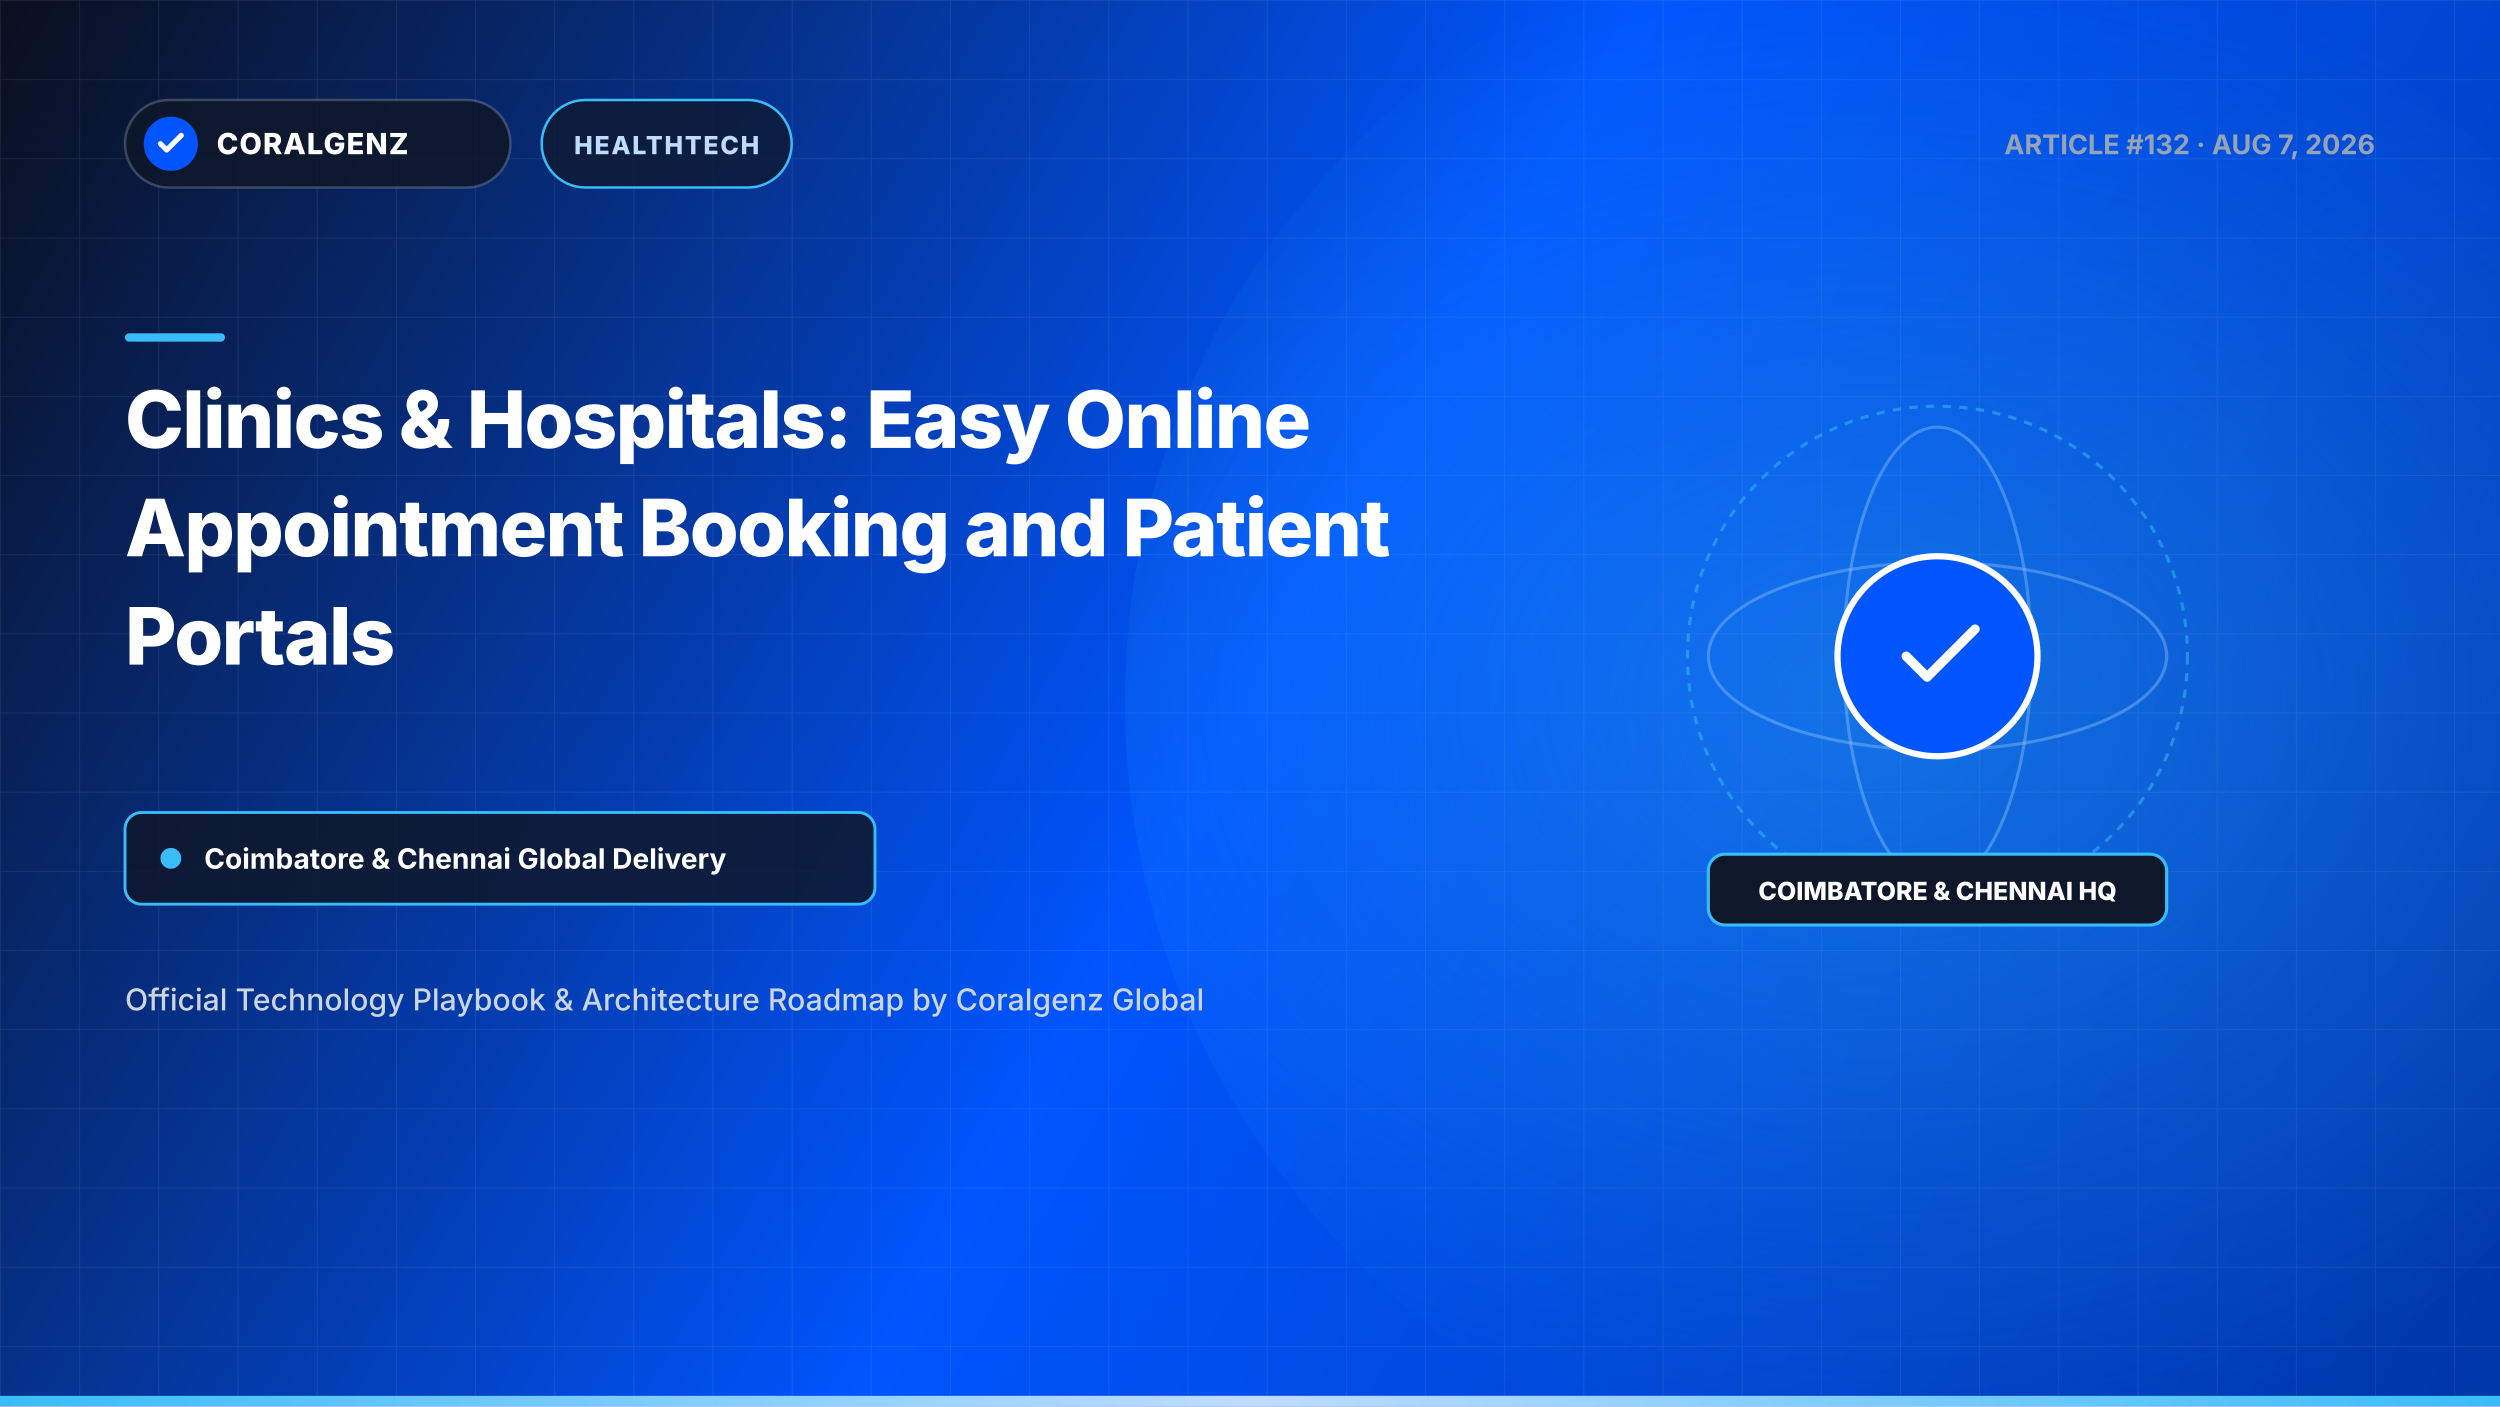
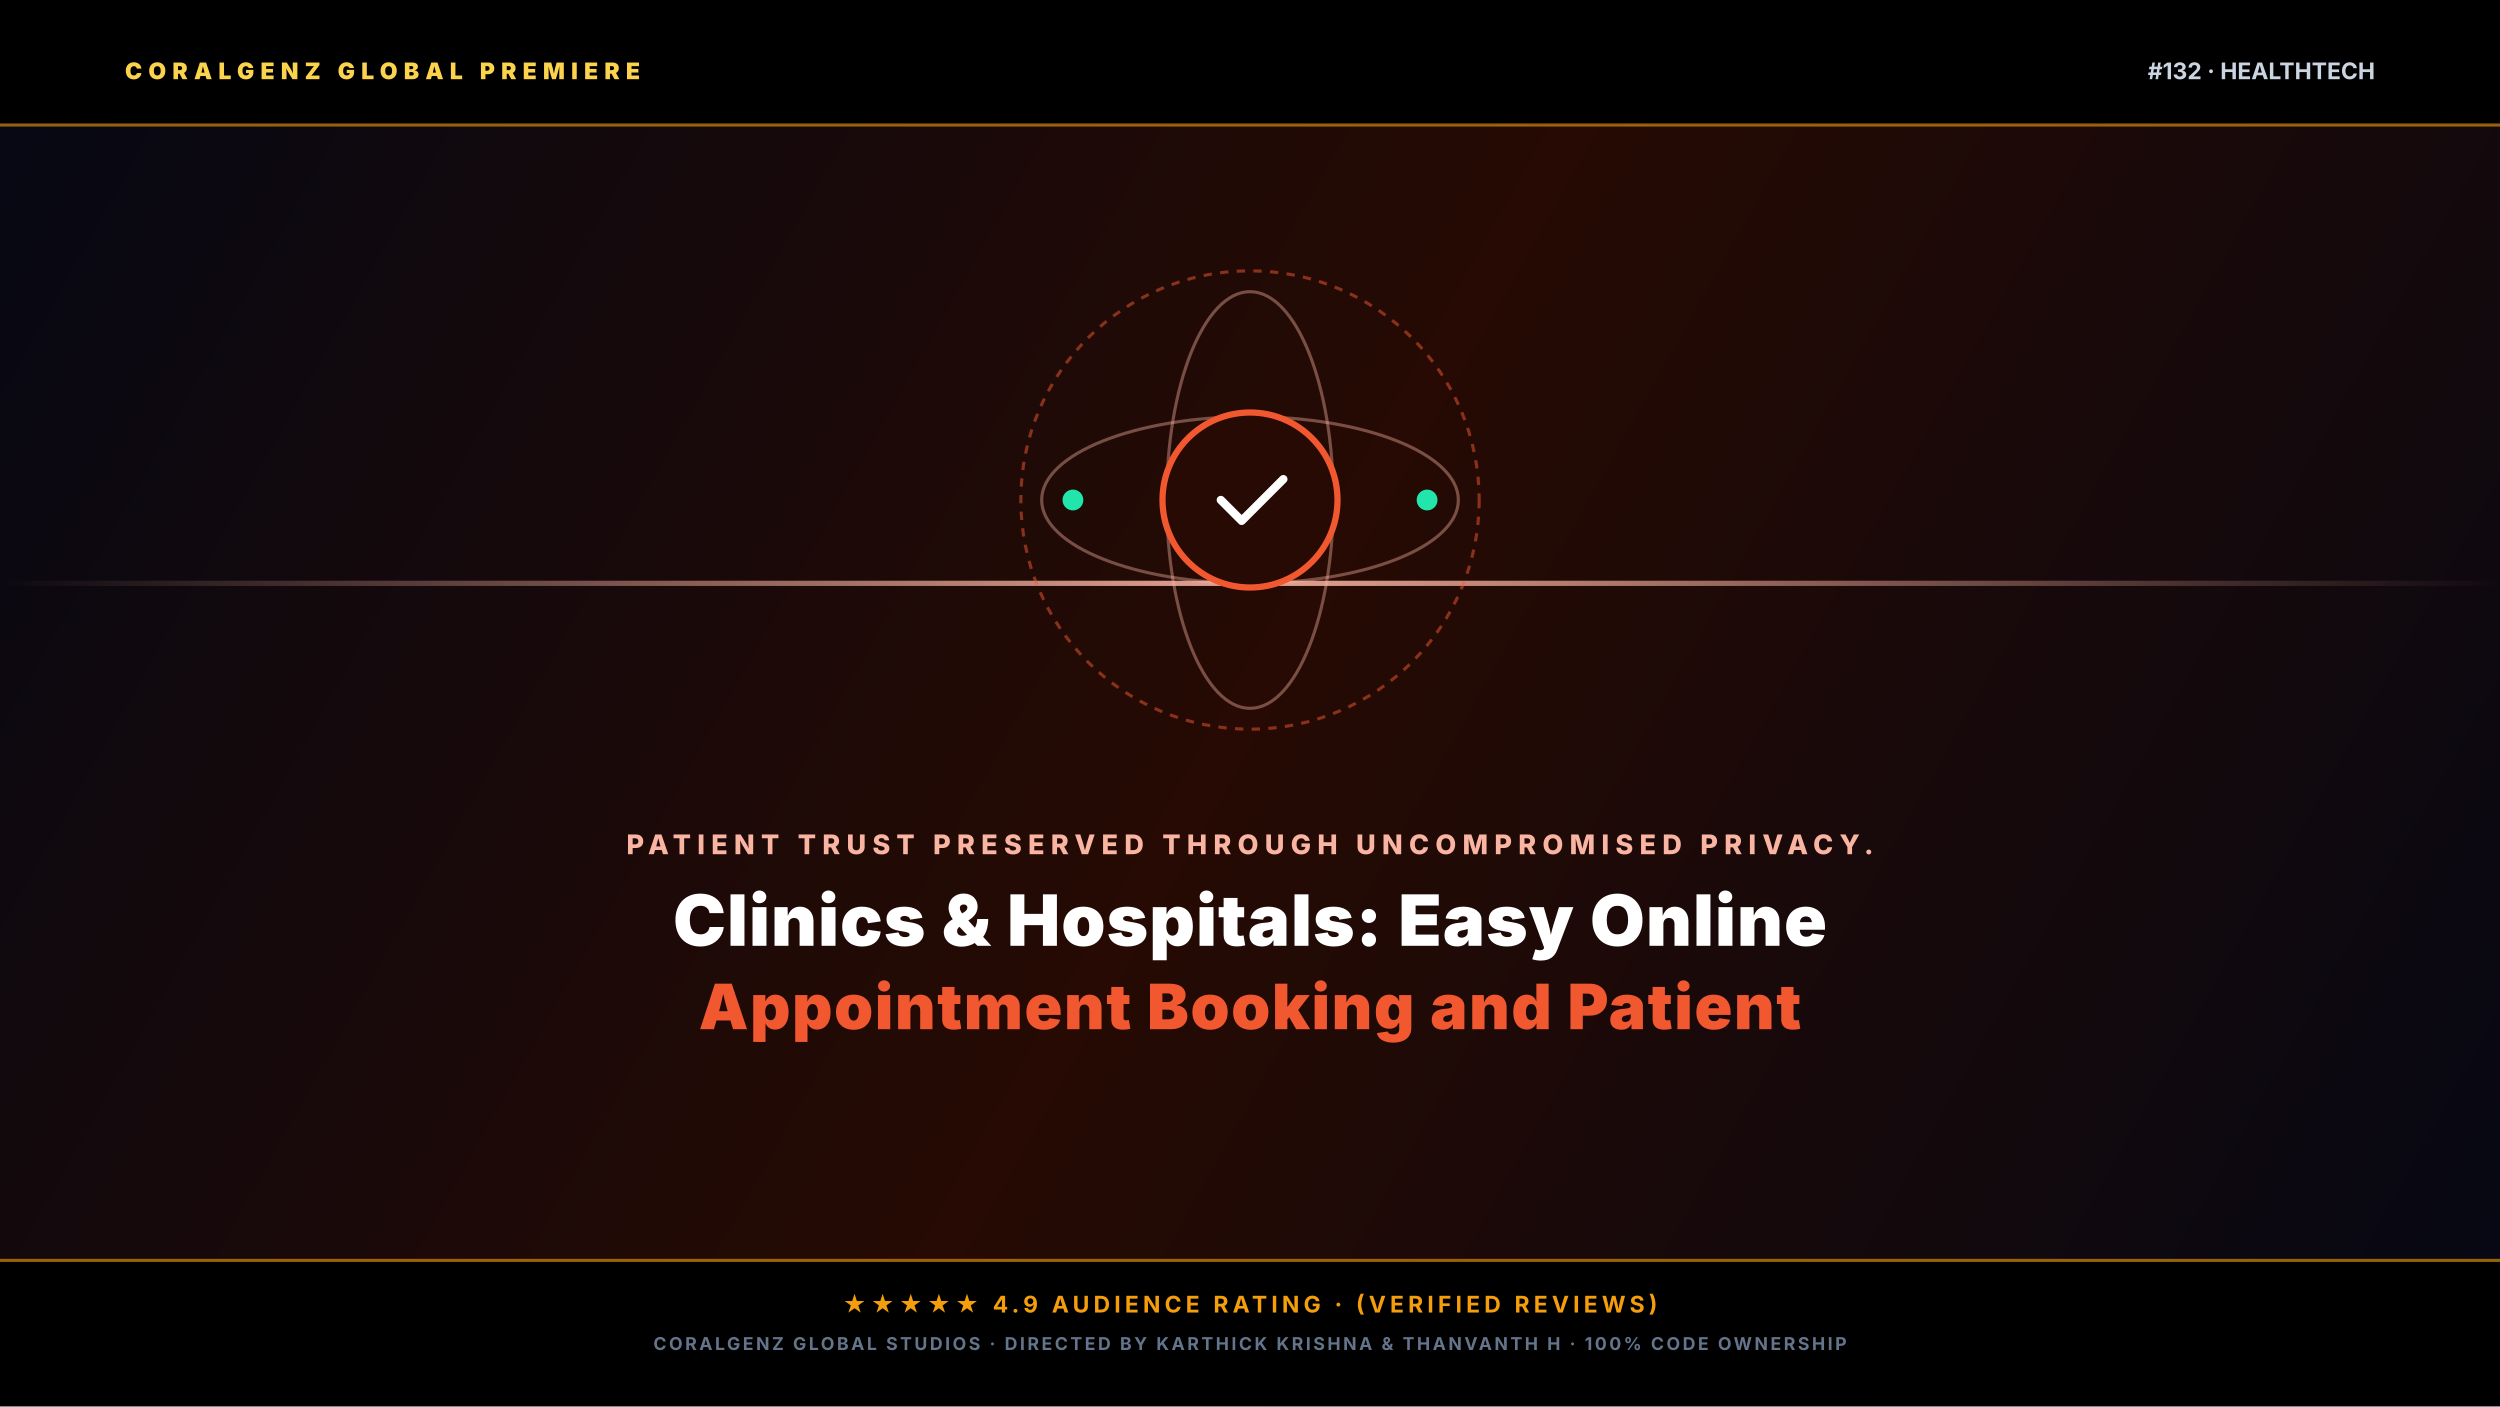
<svg xmlns="http://www.w3.org/2000/svg" width="1200" height="675" viewBox="0 0 1200 675" fill="none">
  <defs>
-     <linearGradient id="bg-132" x1="0" y1="0" x2="1200" y2="675" gradientUnits="userSpaceOnUse">
-       <stop stop-color="#0a0f1d" />
-       <stop offset="0.5" stop-color="#0055fe" />
-       <stop offset="1" stop-color="#0037a8" />
+     <linearGradient id="cine-bg-132" x1="0" y1="0" x2="1200" y2="675" gradientUnits="userSpaceOnUse">
+       <stop stop-color="#050814" />
+       <stop offset="0.5" stop-color="#260a03" />
+       <stop offset="1" stop-color="#050814" />
    </linearGradient>
-     <radialGradient id="glow-132" cx="0" cy="0" r="1" gradientUnits="userSpaceOnUse" gradientTransform="translate(900 337) rotate(90) scale(360 480)">
-       <stop stop-color="#38bdf8" stop-opacity="0.35" />
-       <stop offset="1" stop-color="#38bdf8" stop-opacity="0" />
-     </radialGradient>
-     <linearGradient id="line-grad-132" x1="0" y1="0" x2="1200" y2="0" gradientUnits="userSpaceOnUse">
-       <stop stop-color="#38bdf8" />
-       <stop offset="0.5" stop-color="#bfdbfe" />
-       <stop offset="1" stop-color="#38bdf8" />
+     <linearGradient id="flare-wide-132" x1="0" y1="280" x2="1200" y2="280" gradientUnits="userSpaceOnUse">
+       <stop stop-color="#f9b4a2" stop-opacity="0" />
+       <stop offset="0.5" stop-color="#f9b4a2" stop-opacity="0.9" />
+       <stop offset="1" stop-color="#f9b4a2" stop-opacity="0" />
    </linearGradient>
-     <pattern id="grid-132" width="38" height="38" patternUnits="userSpaceOnUse">
-       <path d="M 38 0 L 0 0 0 38" fill="none" stroke="#ffffff" stroke-width="0.75" opacity="0.08" />
-     </pattern>
  </defs>
-   <rect width="1200" height="675" fill="url(#bg-132)" />
-   <rect width="1200" height="675" fill="url(#grid-132)" />
-   <circle cx="920" cy="337" r="380" fill="url(#glow-132)" />
-   <g transform="translate(60, 48)">
-     <rect width="185" height="42" rx="21" fill="rgba(15, 23, 42, 0.85)" stroke="rgba(255, 255, 255, 0.2)" stroke-width="1.2" />
-     <circle cx="22" cy="21" r="13" fill="#0055fe" />
-     <path d="M 17 21 L 20 24 L 27 17" stroke="#ffffff" stroke-width="2.5" stroke-linecap="round" stroke-linejoin="round" />
-     <text x="44" y="26" font-family="'Satoshi', 'Inter', -apple-system, sans-serif" font-size="14" font-weight="800" fill="#ffffff" letter-spacing="0.5">CORALGENZ</text>
-     <rect x="200" y="0" width="120" height="42" rx="21" fill="rgba(15, 23, 42, 0.75)" stroke="#38bdf8" stroke-width="1.2" />
-     <text x="260" y="26" font-family="'Inter', sans-serif" font-size="12" font-weight="800" fill="#bfdbfe" letter-spacing="0.8" text-anchor="middle">HEALTHTECH</text>
-     <text x="1080" y="26" text-anchor="end" font-family="'JetBrains Mono', 'Inter', monospace" font-size="13" font-weight="700" fill="#94a3b8">ARTICLE #132 · AUG 7, 2026</text>
+   <rect width="1200" height="675" fill="url(#cine-bg-132)" />
+   <line x1="0" y1="280" x2="1200" y2="280" stroke="url(#flare-wide-132)" stroke-width="2.5" />
+   <rect width="1200" height="60" fill="#000000" />
+   <line x1="0" y1="60" x2="1200" y2="60" stroke="#f59e0b" stroke-width="1.5" opacity="0.6" />
+   <text x="60" y="38" font-family="'Inter', sans-serif" font-size="11" font-weight="900" fill="#fcd34d" letter-spacing="3">CORALGENZ GLOBAL PREMIERE</text>
+   <text x="1140" y="38" font-family="'Inter', monospace" font-size="11" font-weight="700" fill="#cbd5e1" text-anchor="end">#132 · HEALTHTECH</text>
+   <g transform="translate(600, 240)">
+     <circle cx="0" cy="0" r="110" stroke="#f25830" stroke-width="1.5" stroke-dasharray="4 4" opacity="0.5" />
+     <ellipse cx="0" cy="0" rx="100" ry="40" stroke="#f9b4a2" stroke-width="1.5" opacity="0.4" />
+     <ellipse cx="0" cy="0" rx="40" ry="100" stroke="#f9b4a2" stroke-width="1.5" opacity="0.4" />
+     <circle cx="0" cy="0" r="42" fill="#260a03" stroke="#f25830" stroke-width="3" />
+     <path d="M -14 0 L -4 10 L 16 -10" stroke="#ffffff" stroke-width="4" stroke-linecap="round" stroke-linejoin="round" />
+     <circle cx="-85" cy="0" r="5" fill="#22e5ac" />
+     <circle cx="85" cy="0" r="5" fill="#22e5ac" />
  </g>
-   <g transform="translate(60, 160)">
-     <rect x="0" y="0" width="48" height="4" rx="2" fill="#38bdf8" />
-     <text x="0" y="55" font-family="'Satoshi', 'Inter', -apple-system, sans-serif" font-size="38" font-weight="800" fill="#ffffff" letter-spacing="-0.02em">
-       <tspan x="0" dy="0">Clinics &amp; Hospitals: Easy Online</tspan>
-       <tspan x="0" dy="52">Appointment Booking and Patient</tspan>
-       <tspan x="0" dy="52">Portals</tspan>
-     </text>
-     <g transform="translate(0, 230)">
-       <rect width="360" height="44" rx="8" fill="rgba(15, 23, 42, 0.85)" stroke="#38bdf8" stroke-width="1.4" />
-       <circle cx="22" cy="22" r="5" fill="#38bdf8" />
-       <text x="38" y="27" font-family="'Inter', sans-serif" font-size="13.5" font-weight="700" fill="#ffffff">Coimbatore &amp; Chennai Global Delivery</text>
-     </g>
-     <text x="0" y="325" font-family="'Inter', sans-serif" font-size="14.5" font-weight="500" fill="#cbd5e1">
-       Official Technology Playbook &amp; Architecture Roadmap by Coralgenz Global
-     </text>
+   <g transform="translate(600, 410)">
+     <text x="0" y="0" font-family="'Inter', sans-serif" font-size="13" font-weight="800" fill="#f9b4a2" letter-spacing="3" text-anchor="middle">PATIENT TRUST PRESERVED THROUGH UNCOMPROMISED PRIVACY.</text>
+     <text x="0" y="44" font-family="'Satoshi', 'Inter', sans-serif" font-size="34" font-weight="900" fill="#ffffff" letter-spacing="0.5" text-anchor="middle">Clinics &amp; Hospitals: Easy Online</text>
+     <text x="0" y="84" font-family="'Satoshi', 'Inter', sans-serif" font-size="30" font-weight="900" fill="#f25830" letter-spacing="0.8" text-anchor="middle">Appointment Booking and Patient</text>
  </g>
-   <g transform="translate(730, 130)">
-     <g transform="translate(40, 25)">
-       <circle cx="160" cy="160" r="120" stroke="#38bdf8" stroke-width="1.5" stroke-dasharray="4 4" opacity="0.5" />
-       <ellipse cx="160" cy="160" rx="110" ry="45" stroke="#93c5fd" stroke-width="1.5" opacity="0.4" />
-       <ellipse cx="160" cy="160" rx="45" ry="110" stroke="#93c5fd" stroke-width="1.5" opacity="0.4" />
-       <circle cx="160" cy="160" r="48" fill="#0055fe" stroke="#ffffff" stroke-width="3" />
-       <path d="M 145 160 L 155 170 L 178 147" stroke="#ffffff" stroke-width="4.5" stroke-linecap="round" stroke-linejoin="round" />
-       <rect x="50" y="255" width="220" height="34" rx="8" fill="#0f172a" stroke="#38bdf8" stroke-width="1.5" />
-       <text x="160" y="277" font-family="'Inter', sans-serif" font-size="12" font-weight="800" fill="#ffffff" text-anchor="middle">COIMBATORE &amp; CHENNAI HQ</text>
-     </g>
+   <rect y="605" width="1200" height="70" fill="#000000" />
+   <line x1="0" y1="605" x2="1200" y2="605" stroke="#f59e0b" stroke-width="1.5" opacity="0.6" />
+   <g transform="translate(600, 630)">
+     <text x="0" y="0" font-family="'Inter', sans-serif" font-size="11" font-weight="700" fill="#f59e0b" letter-spacing="2" text-anchor="middle">★★★★★ 4.9 AUDIENCE RATING · (VERIFIED REVIEWS)</text>
+     <text x="0" y="18" font-family="'Inter', sans-serif" font-size="8.5" font-weight="700" fill="#64748b" letter-spacing="1.2" text-anchor="middle">CORALGENZ GLOBAL STUDIOS · DIRECTED BY KARTHICK KRISHNA &amp; THANVANTH H · 100% CODE OWNERSHIP</text>
  </g>
-   <rect x="0" y="670" width="1200" height="5" fill="url(#line-grad-132)" />
</svg>
